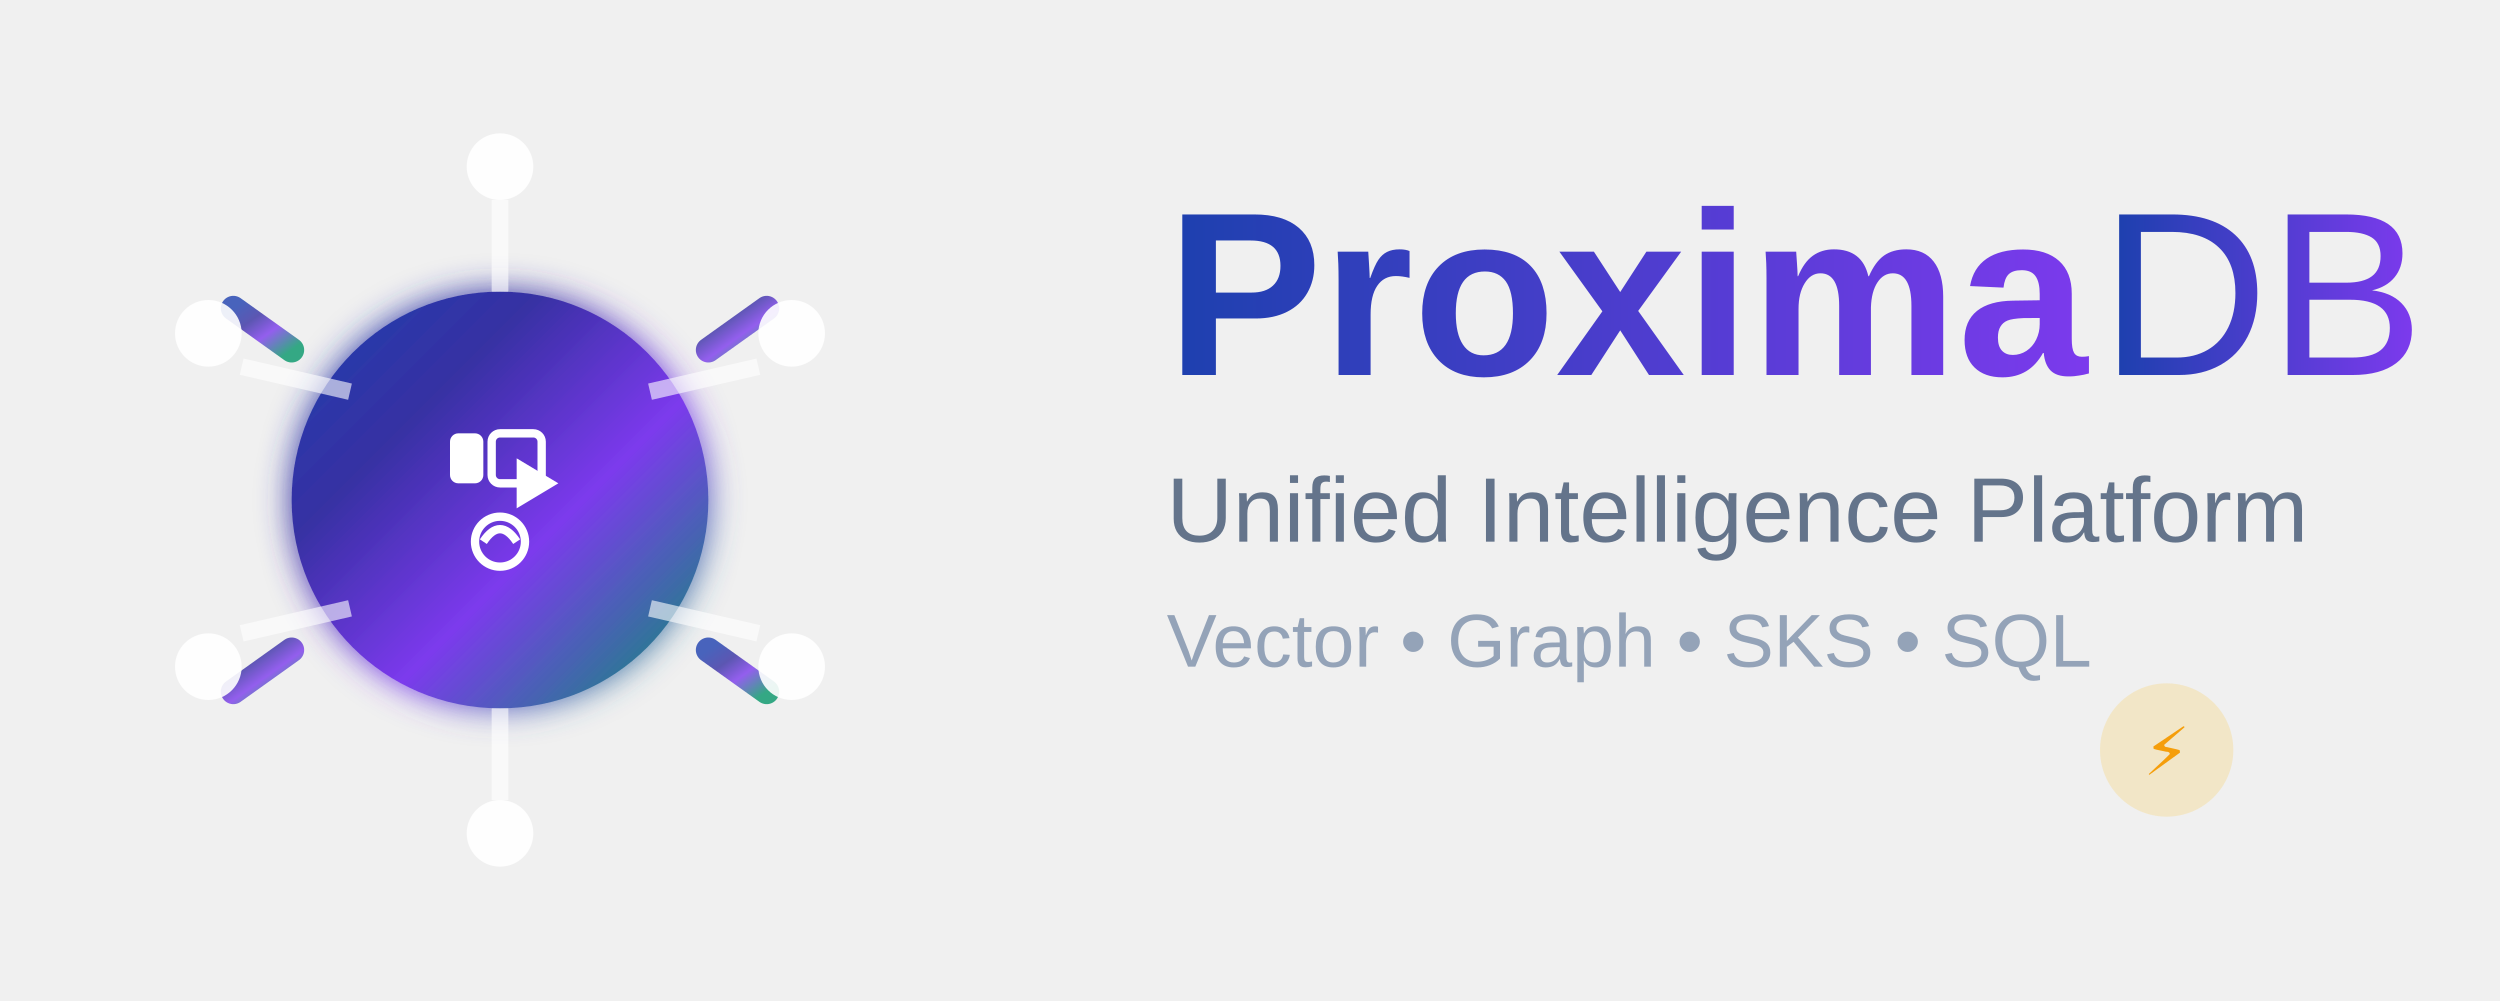
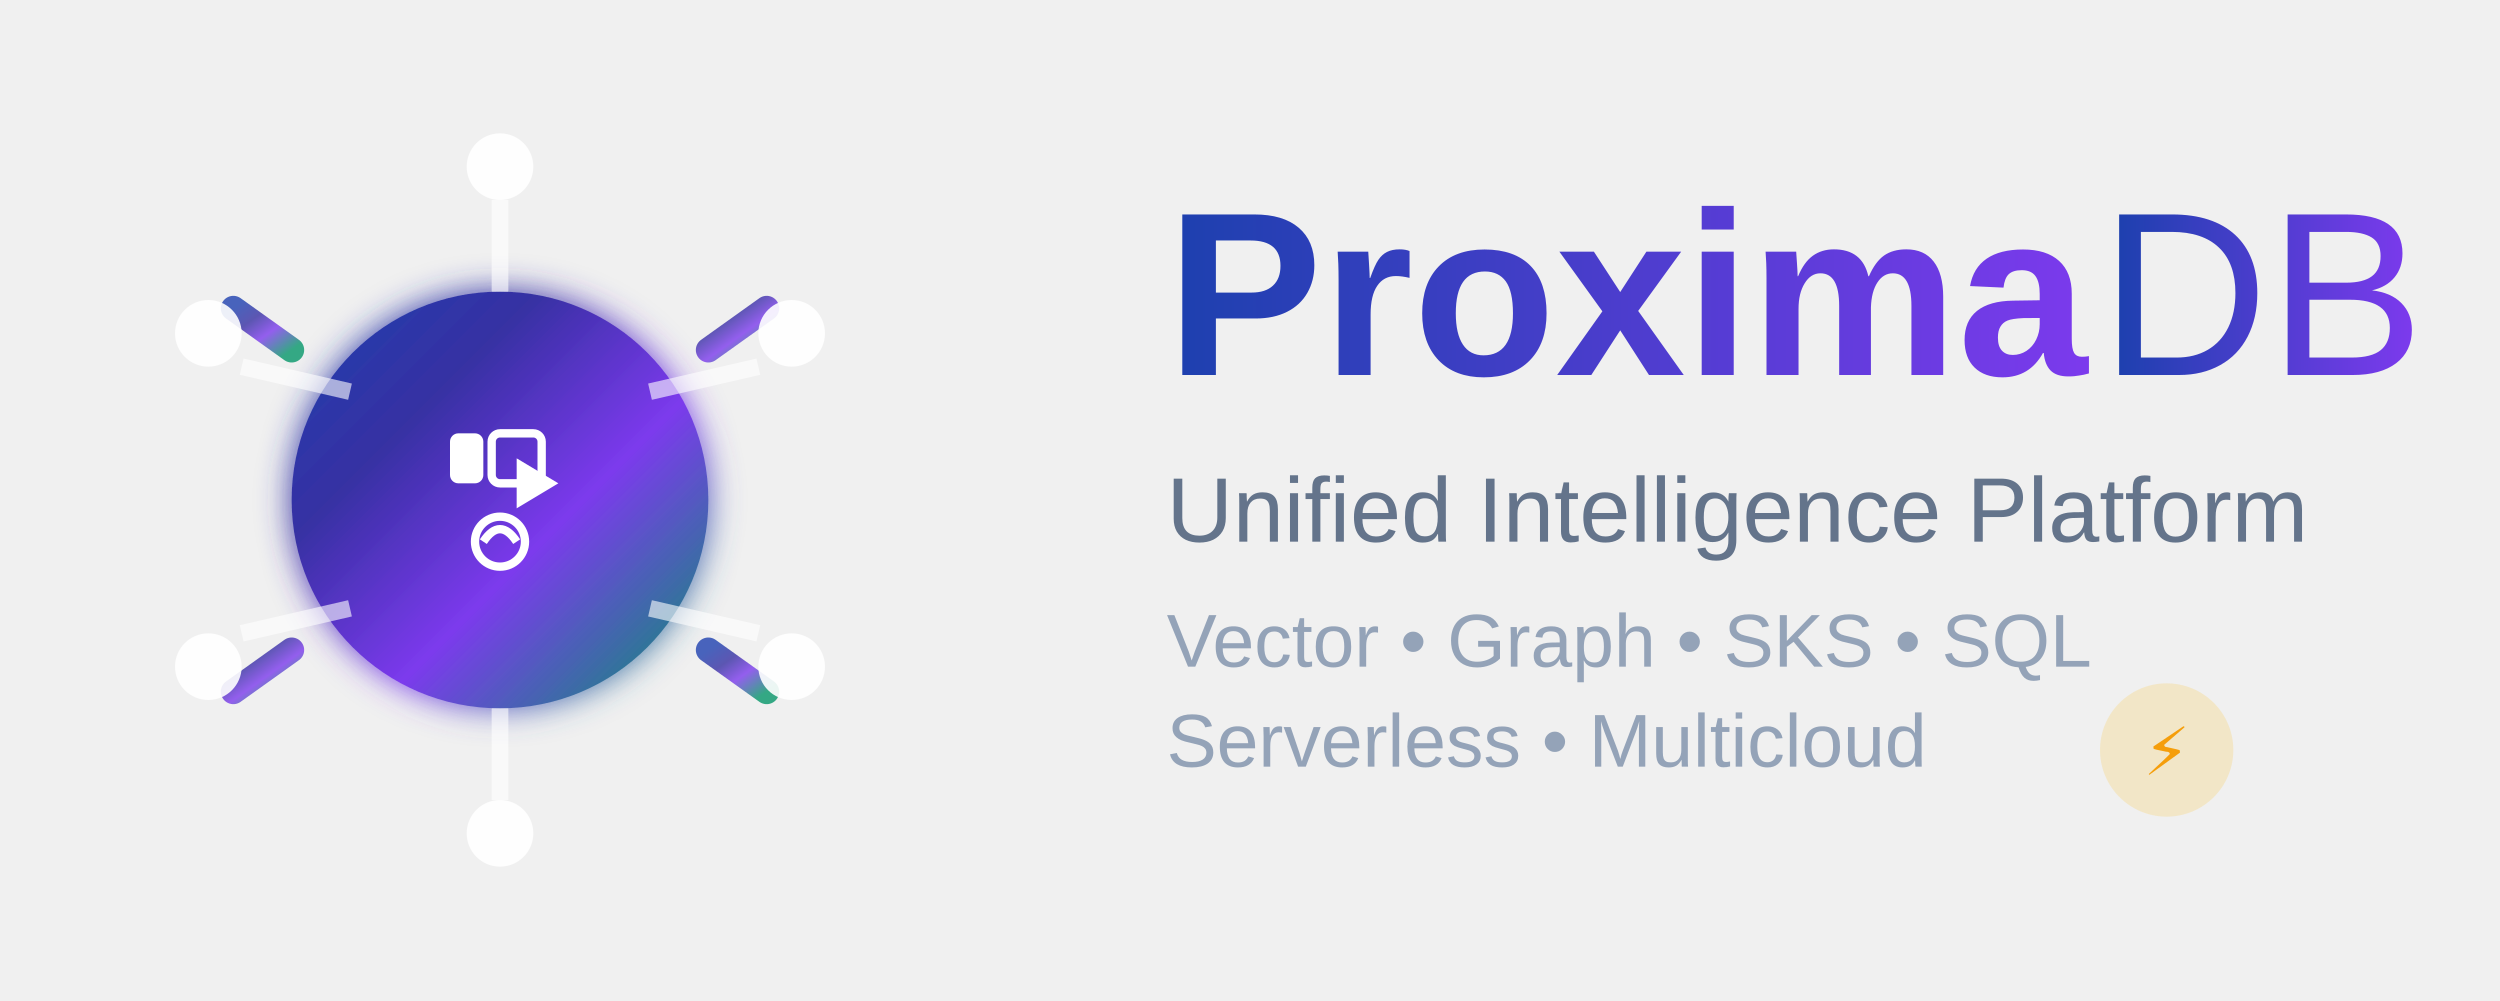
<svg xmlns="http://www.w3.org/2000/svg" width="300" height="120">
  <defs>
    <linearGradient id="logoGradient" x1="0%" y1="0%" x2="100%" y2="100%">
      <stop offset="0%" style="stop-color:#1e40af;stop-opacity:1" />
      <stop offset="30%" style="stop-color:#3730a3;stop-opacity:1" />
      <stop offset="60%" style="stop-color:#7c3aed;stop-opacity:1" />
      <stop offset="100%" style="stop-color:#059669;stop-opacity:1" />
    </linearGradient>
    <linearGradient id="textGradient" x1="0%" y1="0%" x2="100%" y2="0%">
      <stop offset="0%" style="stop-color:#1e40af;stop-opacity:1" />
      <stop offset="100%" style="stop-color:#7c3aed;stop-opacity:1" />
    </linearGradient>
    <filter id="logoGlow">
      <feGaussianBlur stdDeviation="2" result="coloredBlur" />
      <feMerge>
        <feMergeNode in="coloredBlur" />
        <feMergeNode in="SourceGraphic" />
      </feMerge>
    </filter>
  </defs>
  <g transform="translate(60, 60)">
    <circle cx="0" cy="0" r="25" fill="url(#logoGradient)" filter="url(#logoGlow)" />
    <g stroke="url(#logoGradient)" stroke-width="3" opacity="0.8">
      <line x1="0" y1="-35" x2="0" y2="-45" stroke-linecap="round" />
      <line x1="25" y1="-18" x2="32" y2="-23" stroke-linecap="round" />
      <line x1="25" y1="18" x2="32" y2="23" stroke-linecap="round" />
      <line x1="0" y1="35" x2="0" y2="45" stroke-linecap="round" />
      <line x1="-25" y1="18" x2="-32" y2="23" stroke-linecap="round" />
      <line x1="-25" y1="-18" x2="-32" y2="-23" stroke-linecap="round" />
    </g>
    <g fill="#ffffff" opacity="0.9">
      <circle cx="0" cy="-40" r="4" />
      <circle cx="35" cy="-20" r="4" />
      <circle cx="35" cy="20" r="4" />
      <circle cx="0" cy="40" r="4" />
      <circle cx="-35" cy="20" r="4" />
      <circle cx="-35" cy="-20" r="4" />
    </g>
    <g stroke="#ffffff" stroke-width="2" opacity="0.6">
      <line x1="0" y1="-25" x2="0" y2="-36" />
      <line x1="18" y1="-13" x2="31" y2="-16" />
      <line x1="18" y1="13" x2="31" y2="16" />
      <line x1="0" y1="25" x2="0" y2="36" />
      <line x1="-18" y1="13" x2="-31" y2="16" />
      <line x1="-18" y1="-13" x2="-31" y2="-16" />
    </g>
    <g fill="white">
      <rect x="-6" y="-8" width="4" height="6" rx="1" />
      <rect x="-1" y="-8" width="6" height="6" rx="1" fill="none" stroke="white" stroke-width="1" />
      <polygon points="2,-5 2,1 7,-2" fill="white" />
      <circle cx="0" cy="5" r="3" fill="none" stroke="white" stroke-width="1" />
      <path d="M -2,5 Q 0,2 2,5" fill="none" stroke="white" stroke-width="1" />
    </g>
  </g>
  <text x="140" y="45" font-family="Arial, sans-serif" font-size="28" font-weight="bold" fill="url(#textGradient)">
    Proxima
  </text>
  <text x="252" y="45" font-family="Arial, sans-serif" font-size="28" font-weight="300" fill="url(#textGradient)">
    DB
  </text>
  <text x="140" y="65" font-family="Arial, sans-serif" font-size="11" fill="#64748b" font-weight="400">
    Unified Intelligence Platform
  </text>
  <text x="140" y="80" font-family="Arial, sans-serif" font-size="9" fill="#94a3b8">
    Vector • Graph • SKS • SQL
  </text>
+   <text x="140" y="92" font-family="Arial, sans-serif" font-size="9" fill="#94a3b8">
+     Serverless • Multicloud
+   </text>
  <g transform="translate(260, 90)">
    <circle cx="0" cy="0" r="8" fill="#fbbf24" opacity="0.2" />
    <text x="0" y="3" font-family="Arial, sans-serif" font-size="8" font-weight="bold" text-anchor="middle" fill="#f59e0b">
      ⚡
    </text>
  </g>
</svg>
